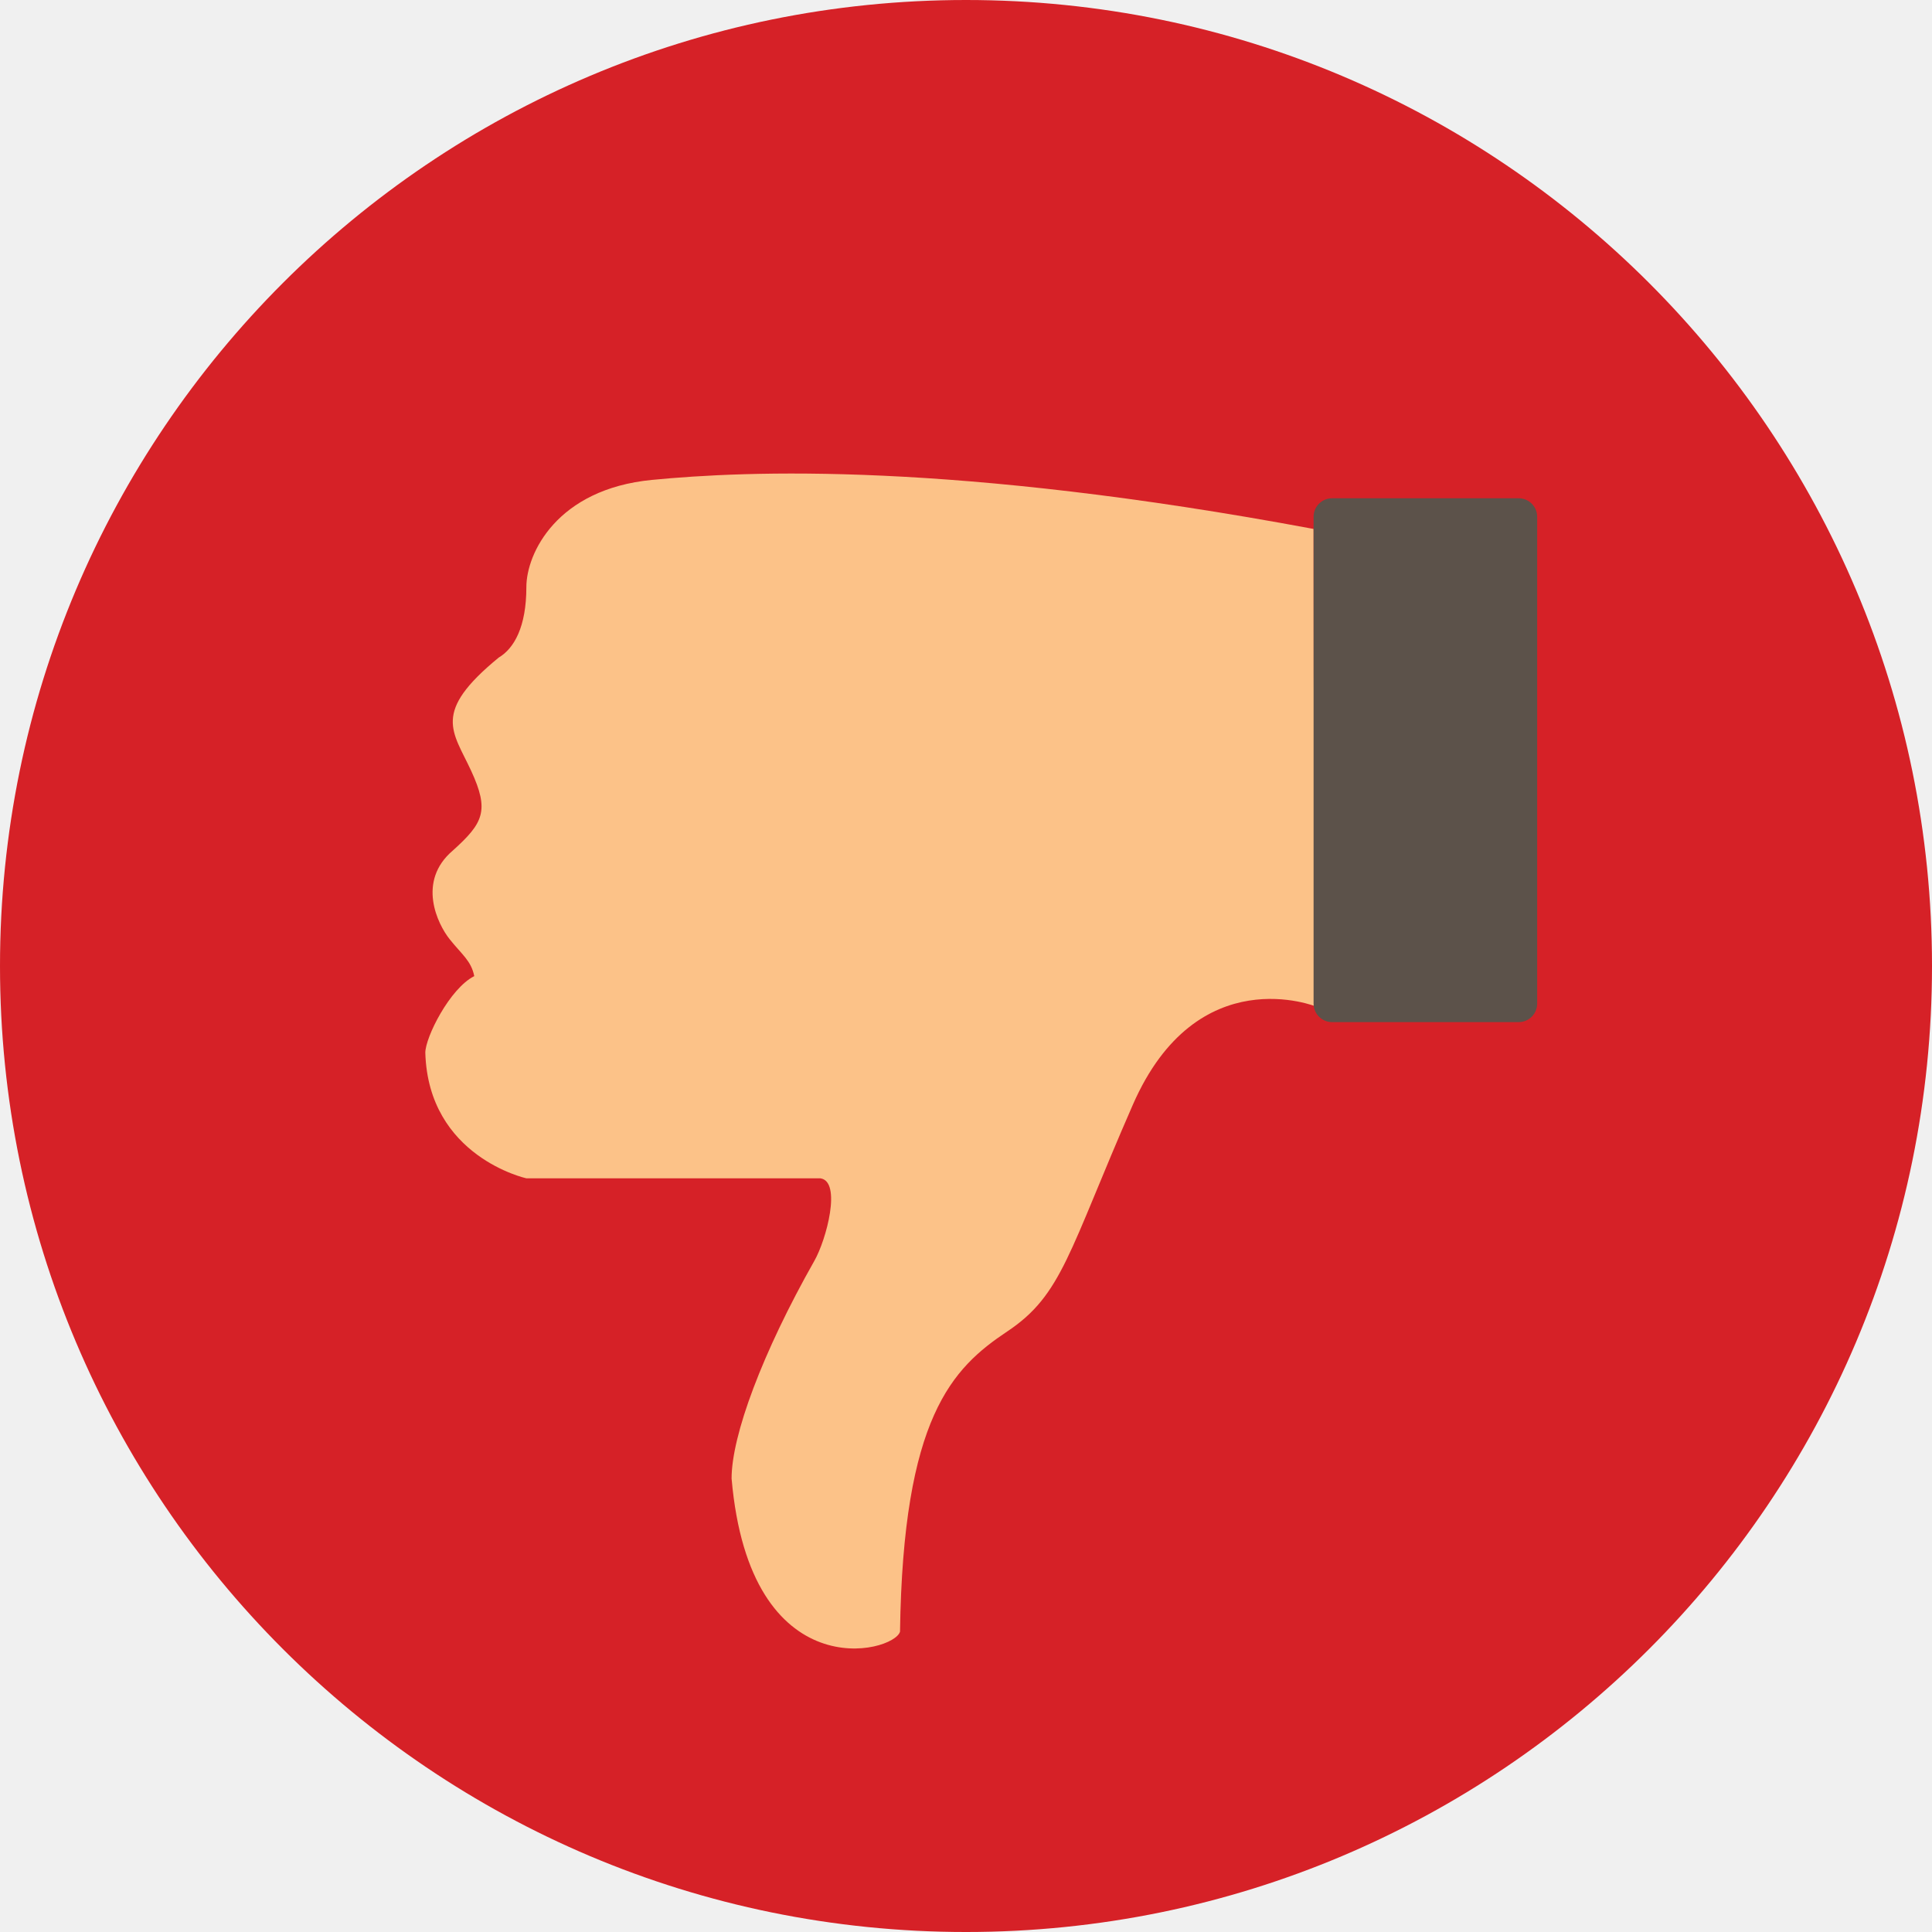
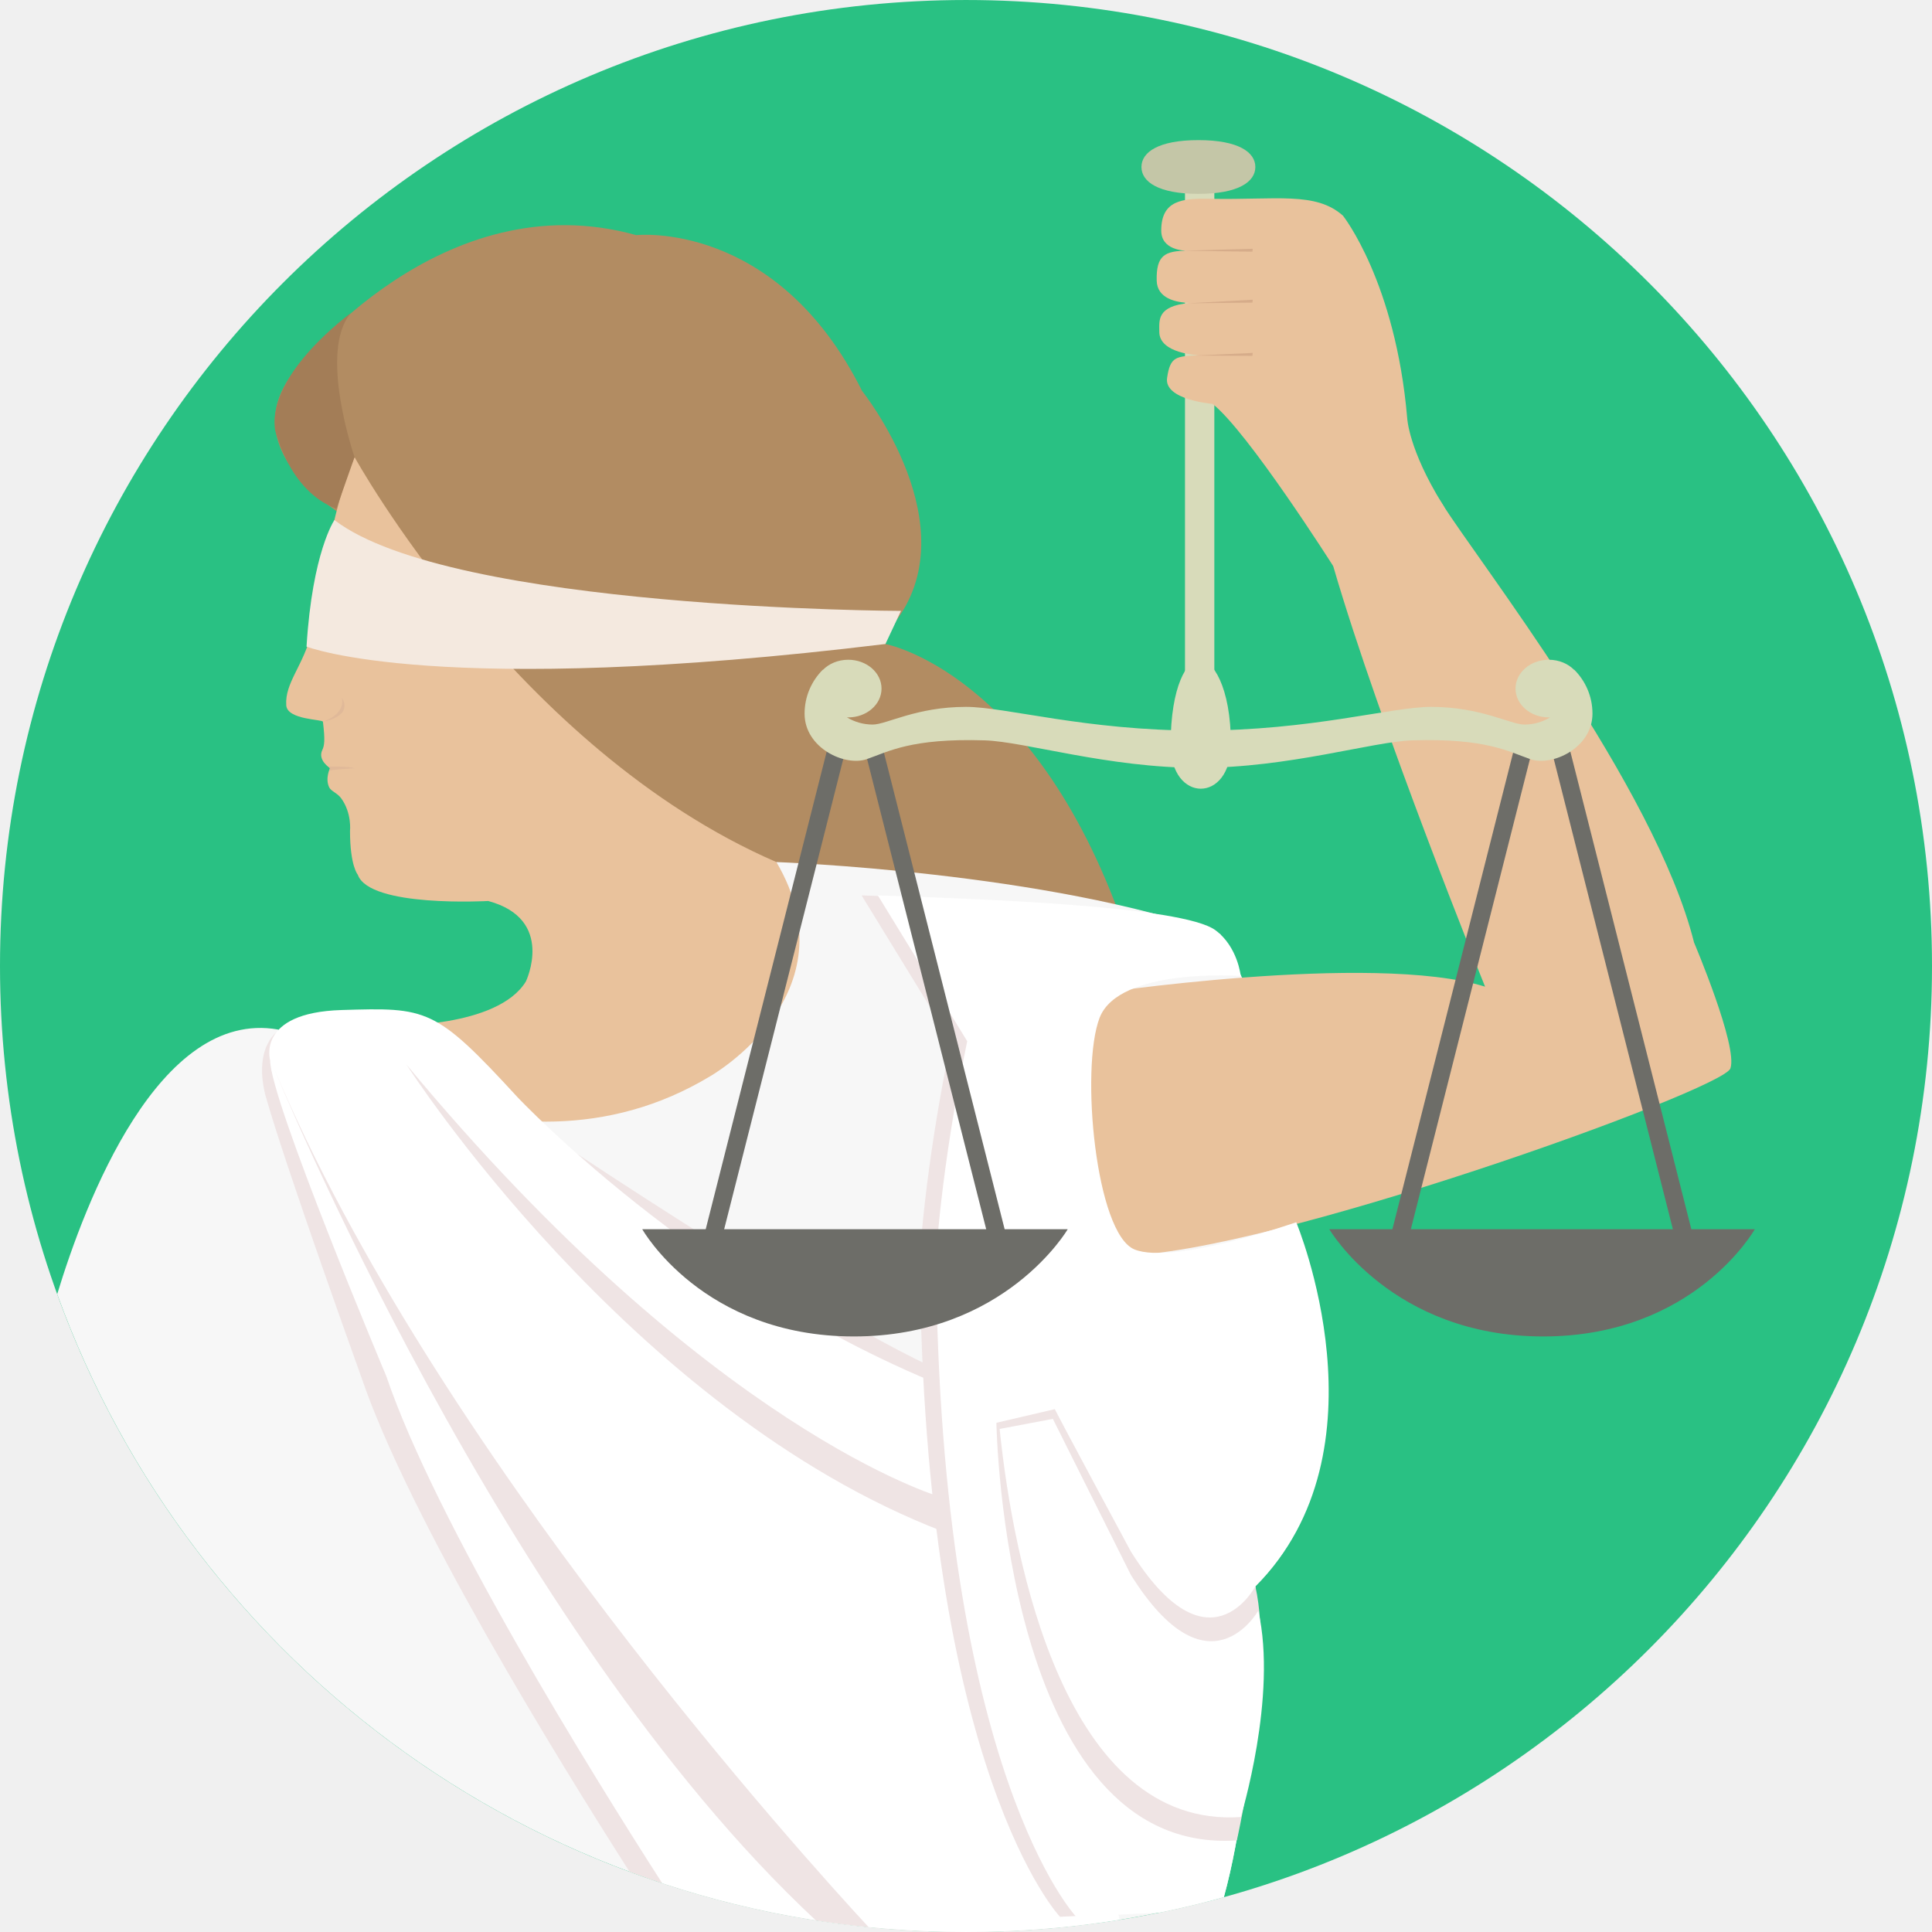
- <svg xmlns="http://www.w3.org/2000/svg" version="1.1" id="Layer_1" x="0px" y="0px" viewBox="0 0 473.931 473.931" style="enable-background:new 0 0 473.931 473.931;" xml:space="preserve">
-   <circle style="fill:#D62127;" cx="236.966" cy="236.966" r="236.966" />
-   <path style="fill:#FCC288;" d="M110.333,230.433c3.005,3.753,5.257,5.268,6.006,9.018c-6.006,3.012-12.007,15.031-12.007,18.787  c0.737,25.541,24.789,30.81,24.789,30.81s0,0,72.126,0c5.265,0.745,1.5,15.027-1.5,20.28  c-12.767,22.544-20.284,42.824-20.284,53.358c4.501,51.857,39.82,42.817,41.316,37.567c0.752-52.602,12.782-64.62,26.308-73.642  c13.53-9.003,15.034-19.536,30.802-55.603c15.779-36.063,45.092-24.045,45.092-24.045s-0.752-11.266-0.752-117.211  c-88.668-16.539-139.014-14.282-162.299-12.03c-23.307,2.253-30.81,18.028-30.81,26.293c0,9.77-3.008,15.046-6.769,17.283  c-16.531,13.534-11.27,18.035-6.765,27.801c4.513,9.777,3.001,12.782-4.505,19.543C102.21,216.18,107.325,226.691,110.333,230.433z" />
-   <path style="fill:#5C524A;" d="M326.76,250.728h45.788c2.503,0,4.531-2.024,4.531-4.539V126.771c0-2.496-2.028-4.543-4.531-4.543  H326.76c-2.503,0-4.531,2.047-4.531,4.543v119.418C322.233,248.704,324.261,250.728,326.76,250.728z" />
+ <svg xmlns="http://www.w3.org/2000/svg" version="1.1" id="Layer_1" x="0px" y="0px" viewBox="0 0 496.158 496.158" style="enable-background:new 0 0 496.158 496.158;" xml:space="preserve">
+   <path style="fill:#29C183;" d="M248.083,0.002C111.07,0.002,0,111.062,0,248.085c0,137.001,111.07,248.07,248.083,248.07  c137.006,0,248.075-111.069,248.075-248.07C496.158,111.061,385.089,0.002,248.083,0.002z" />
+   <path style="fill:#B28C62;" d="M227.386,165.386l2-5c20-25-8-60-8-60c-22-44-58-40-58-40c-50-14-87,34-87,34c-19,22,15,40,15,40  l111,120l86-17C265.386,172.386,227.386,165.386,227.386,165.386z" />
+   <path style="fill:#E9C29C;" d="M199.386,221.386c-67-29-108.334-104-108.334-104c-6.675,15.825-7.631,31.52-11,45  c-2.166,8.666-6.93,12.927-6.541,18.75c0.25,3.75,9.344,3.572,9.422,4.22c0.578,4.78,0.381,6.118-0.172,7.28  c-1.25,2.625,2,4.625,2,4.625s-1.354,2.666-0.188,5c0.439,0.879,2.089,1.455,3,2.688c2.832,3.832,2.313,8.438,2.313,8.438  c0,9,2,11.25,2,11.25c3,8.5,33.5,6.75,33.5,6.75c17.332,4.666,9.666,20.666,9.666,20.666c-7.334,12-34.668,11.334-34.668,11.334  c40.665,54.002,108.076,30.806,118.002,6C227.327,247.039,199.386,221.386,199.386,221.386z" />
+   <path style="fill:#F7F7F7;" d="M330.386,311.387l-43,12l-5-62l38-7.5l-7-14c-44-16-114-18.5-114-18.5c20,34-17,55-17,55  c-53,32-111-12-111-12c-30.612-5.357-49.51,44.338-56.695,67.961c34.499,95.523,125.967,163.808,233.393,163.808  c22.936,0,45.137-3.127,66.219-8.952c9.021-32.934,8.084-79.816,8.084-79.816C357.386,372.387,330.386,311.387,330.386,311.387z" />
+   <path style="fill:#E9C29C;" d="M435.052,242.054c-10-40-56-98.666-64.666-112.668s-28,16-28,16c11.998,41.335,39,108,39,108  c-29-9-101.5,2-101.5,2c-16,4,8.5,67,8.5,67c36,0,153.998-42.334,156-48C446.386,268.719,435.052,242.054,435.052,242.054z" />
+   <path style="fill:#EFE4E4;" d="M249.382,355.319c-31.705-11.191-123.092-73.67-123.092-73.67  c-28.908-29.84-41.031-19.582-41.031-19.582c-24.373-2.682-16.873,19.984-16.873,19.984c5.333,18.667,24.334,71.402,24.334,71.402  c12.352,36.369,49.949,97.477,68.949,127.223c26.91,10.002,56.021,15.478,86.414,15.478c11.311,0,22.439-0.772,33.35-2.239  L249.382,355.319z" />
+   <path style="fill:#FFFFFF;" d="M255.048,360.712c-70.667-24-122.258-79.063-122.258-79.063  c-21.071-22.931-23.071-22.931-45.071-22.264c-22,0.666-18.341,12.939-18.341,12.939c0,10.258,29.842,81.129,29.842,81.129  c12.775,37.615,52.555,101.692,70.834,130.165c24.537,8.124,50.767,12.535,78.029,12.535c13.436,0,26.617-1.083,39.475-3.14  L255.048,360.712z" />
+   <path style="fill:#EFE4E4;" d="M247.393,231.111c-9.487-0.532-18.51-0.905-26.126-1.166l22.951,37.44c-7,34-8,56-8,56  c1,132,35.997,168.871,35.997,168.871l26.854-1.358c3.57-0.745,7.113-1.563,10.625-2.46  C317.488,449.447,269.989,232.377,247.393,231.111z" />
+   <path style="fill:#FFFFFF;" d="M332.886,313.887c0,0-31.5,11-41.5,7s-14-46.5-9-59.5s36.25-10.75,36.25-10.75s-0.75-7.5-6.5-11.75  c-8.447-6.243-60.616-8.049-86.701-8.94l22.951,37.44c-7,34-8,56-8,56c1,132,35.996,168.871,35.996,168.871l21.377-1.082  c5.586-1.135,11.1-2.469,16.543-3.973c9.021-32.934,8.084-79.816,8.084-79.816C357.386,372.387,332.886,313.887,332.886,313.887z" />
+   <g>
+     <path style="fill:#EFE4E4;" d="M70.386,274.387c0,0,58.631,143.723,139.105,218.775c4.487,0.701,9.014,1.287,13.578,1.744   C207.05,477.615,111.542,372.245,70.386,274.387z" />
+     <path style="fill:#EFE4E4;" d="M241.386,384.387c0,0-59-17-137-111c0,0,57,89,138,120L241.386,384.387z" />
+     <path style="fill:#EFE4E4;" d="M322.386,407.387c0,0-12,23-32-9c0,0-17.5-32.5-19.5-36.5l-15,3.5c0,0,1.75,111.25,61.75,107.25   C317.636,472.637,327.386,429.387,322.386,407.387z" />
+   </g>
+   <path style="fill:#FFFFFF;" d="M323.136,413.637c0,0-12.75,22.75-32.75-9.25c0,0-18-36-20-40l-13.672,2.578  c3.516,34.266,16.922,102.672,61.922,99.672C318.636,466.637,328.136,435.637,323.136,413.637z" />
+   <path style="fill:#F4E9DF;" d="M85.886,133.552c0,0-5.667,8.167-7.167,32.5c0,0,33.667,13.334,148.667-0.666l4-8.5  C231.386,156.886,115.886,156.552,85.886,133.552z" />
+   <g>
+     <path style="fill:#E0B999;" d="M91.052,197.302c-1.583-0.583-6.75-0.416-6.75-0.416c0.792,0.5,0.209,1.125,0.209,1.125   C84.677,197.636,91.052,197.302,91.052,197.302z" />
+     <path style="fill:#E0B999;" d="M87.719,179.052c0,0,1.583,4-4.786,6.304C82.932,185.355,90.906,184.114,87.719,179.052z" />
+   </g>
+   <g>
+     <rect x="304.318" y="42.138" style="fill:#D8DBBA;" width="7.537" height="150.25" />
+     <path style="fill:#D8DBBA;" d="M308.083,169.356c-3.188,0-7.449,6.758-7.449,21.863s15.48,15.105,15.48,0   S311.272,169.356,308.083,169.356z" />
+   </g>
+   <path style="fill:#C4C6A7;" d="M307.761,35.983c-10.256,0-14.625,3.09-14.625,6.902c0,3.811,4.369,6.901,14.625,6.901  c10.254,0,14.625-3.091,14.625-6.901C322.386,39.073,318.015,35.983,307.761,35.983z" />
+   <g>
+     <path style="fill:#6D6D68;" d="M391.766,191.366c-1.184-0.48-2.539,0.089-3.021,1.275l-31.307,123.61   c-0.482,1.188,0.088,2.54,1.275,3.021c0.286,0.117,0.58,0.172,0.872,0.172c0.915,0,1.783-0.547,2.149-1.447l31.307-123.609   C393.524,193.2,392.954,191.848,391.766,191.366z" />
+     <path style="fill:#6D6D68;" d="M434.497,316.251l-31.309-123.61c-0.482-1.187-1.837-1.756-3.021-1.275   c-1.187,0.481-1.759,1.834-1.276,3.021L430.2,317.996c0.365,0.9,1.232,1.447,2.148,1.447c0.291,0,0.586-0.055,0.872-0.172   C434.407,318.792,434.978,317.438,434.497,316.251z" />
+     <path style="fill:#6D6D68;" d="M341.381,315.675c0,0,16.08,27.539,54.925,27.539c38.845,0,54.345-27.539,54.345-27.539H341.381z" />
+   </g>
+   <path style="fill:#D8DBBA;" d="M404.263,171.97c0.002,0.023,0.001,0.047,0.003,0.071c-1.568-1.597-3.901-2.611-6.511-2.611  c-4.723,0-8.552,3.315-8.552,7.403c0,4.09,3.829,7.404,8.552,7.404c0.114,0,0.226-0.01,0.338-0.014  c-1.935,1.167-4.194,1.851-6.619,1.851c-3.575,0-11.156-4.542-23.964-4.542c-10.146,0-30.72,6.088-59.716,6.088v9.566  c23.24,0,44.627-6.733,54.885-7.054c18.979-0.593,24.737,2.899,30.342,4.831c5.605,1.932,15.943-2.887,15.943-11.692  C408.964,178.853,407.166,174.856,404.263,171.97z" />
+   <g>
+     <path style="fill:#6D6D68;" d="M258.149,316.251l-31.307-123.609c-0.482-1.187-1.838-1.756-3.021-1.275   c-1.188,0.481-1.758,1.834-1.277,3.021l31.309,123.609c0.366,0.9,1.233,1.447,2.149,1.447c0.29,0,0.586-0.055,0.872-0.172   C258.059,318.792,258.632,317.438,258.149,316.251z" />
+     <path style="fill:#6D6D68;" d="M215.42,191.366c-1.184-0.48-2.538,0.089-3.021,1.275L181.09,316.25   c-0.482,1.188,0.09,2.54,1.276,3.021c0.286,0.117,0.581,0.172,0.872,0.172c0.915,0,1.783-0.547,2.148-1.447l31.309-123.609   C217.179,193.2,216.606,191.848,215.42,191.366z" />
+     <path style="fill:#6D6D68;" d="M164.936,315.675c0,0,15.5,27.539,54.346,27.539c38.845,0,54.924-27.539,54.924-27.539H164.936z" />
+   </g>
+   <path style="fill:#D8DBBA;" d="M248.077,181.532c-12.808,0-20.388,4.542-23.963,4.542c-2.425,0-4.685-0.684-6.619-1.851  c0.112,0.004,0.224,0.014,0.338,0.014c4.723,0,8.552-3.314,8.552-7.404c0-4.088-3.829-7.403-8.552-7.403  c-2.609,0-4.943,1.015-6.511,2.611c0.002-0.024,0.001-0.048,0.003-0.071c-2.903,2.887-4.701,6.884-4.701,11.302  c0,8.806,10.339,13.624,15.943,11.692s11.363-5.424,30.342-4.831c10.257,0.32,31.645,7.054,54.885,7.054v-9.566  C278.798,187.62,258.224,181.532,248.077,181.532z" />
+   <path style="fill:#E9C29C;" d="M370.386,129.386c-8.666-14.002-9-22-9-22c-3-35-16.5-52-16.5-52c-7-6.25-17.167-4-34-4.334  c-7.229-0.143-12.667,0.318-12.667,8.167c0,5.045,5.922,5.174,6.735,5.168c-5.84,0.013-8.049,1.195-7.902,7.665  c0.105,4.583,4.861,5.618,8.415,5.75c-8.457,0.813-7.748,4.472-7.748,7.417c0,5.667,10.167,6,10.167,6  c-5.834,0.333-7.341,0.218-8.167,5.833c-0.833,5.666,11.667,6.667,11.667,6.667c9,7,31,41.667,31,41.667  C352.886,155.886,379.052,143.388,370.386,129.386z" />
+   <g>
+     <polygon style="fill:#D6AC8A;" points="303.802,64.386 321.636,64.636 321.719,63.886  " />
+     <polygon style="fill:#D6AC8A;" points="305.219,77.886 321.636,77.719 321.719,76.969  " />
+     <polygon style="fill:#D6AC8A;" points="306.886,91.302 321.636,91.386 321.719,90.636  " />
+   </g>
+   <path style="fill:#A37D57;" d="M90.136,80.386c0,0-21.5,15.5-19.5,30c0,0,3.5,15.75,15.75,20.25l4.666-13.25  C91.052,117.386,81.636,90.136,90.136,80.386z" />
  <g>
</g>
  <g>
</g>
  <g>
</g>
  <g>
</g>
  <g>
</g>
  <g>
</g>
  <g>
</g>
  <g>
</g>
  <g>
</g>
  <g>
</g>
  <g>
</g>
  <g>
</g>
  <g>
</g>
  <g>
</g>
  <g>
</g>
</svg>
